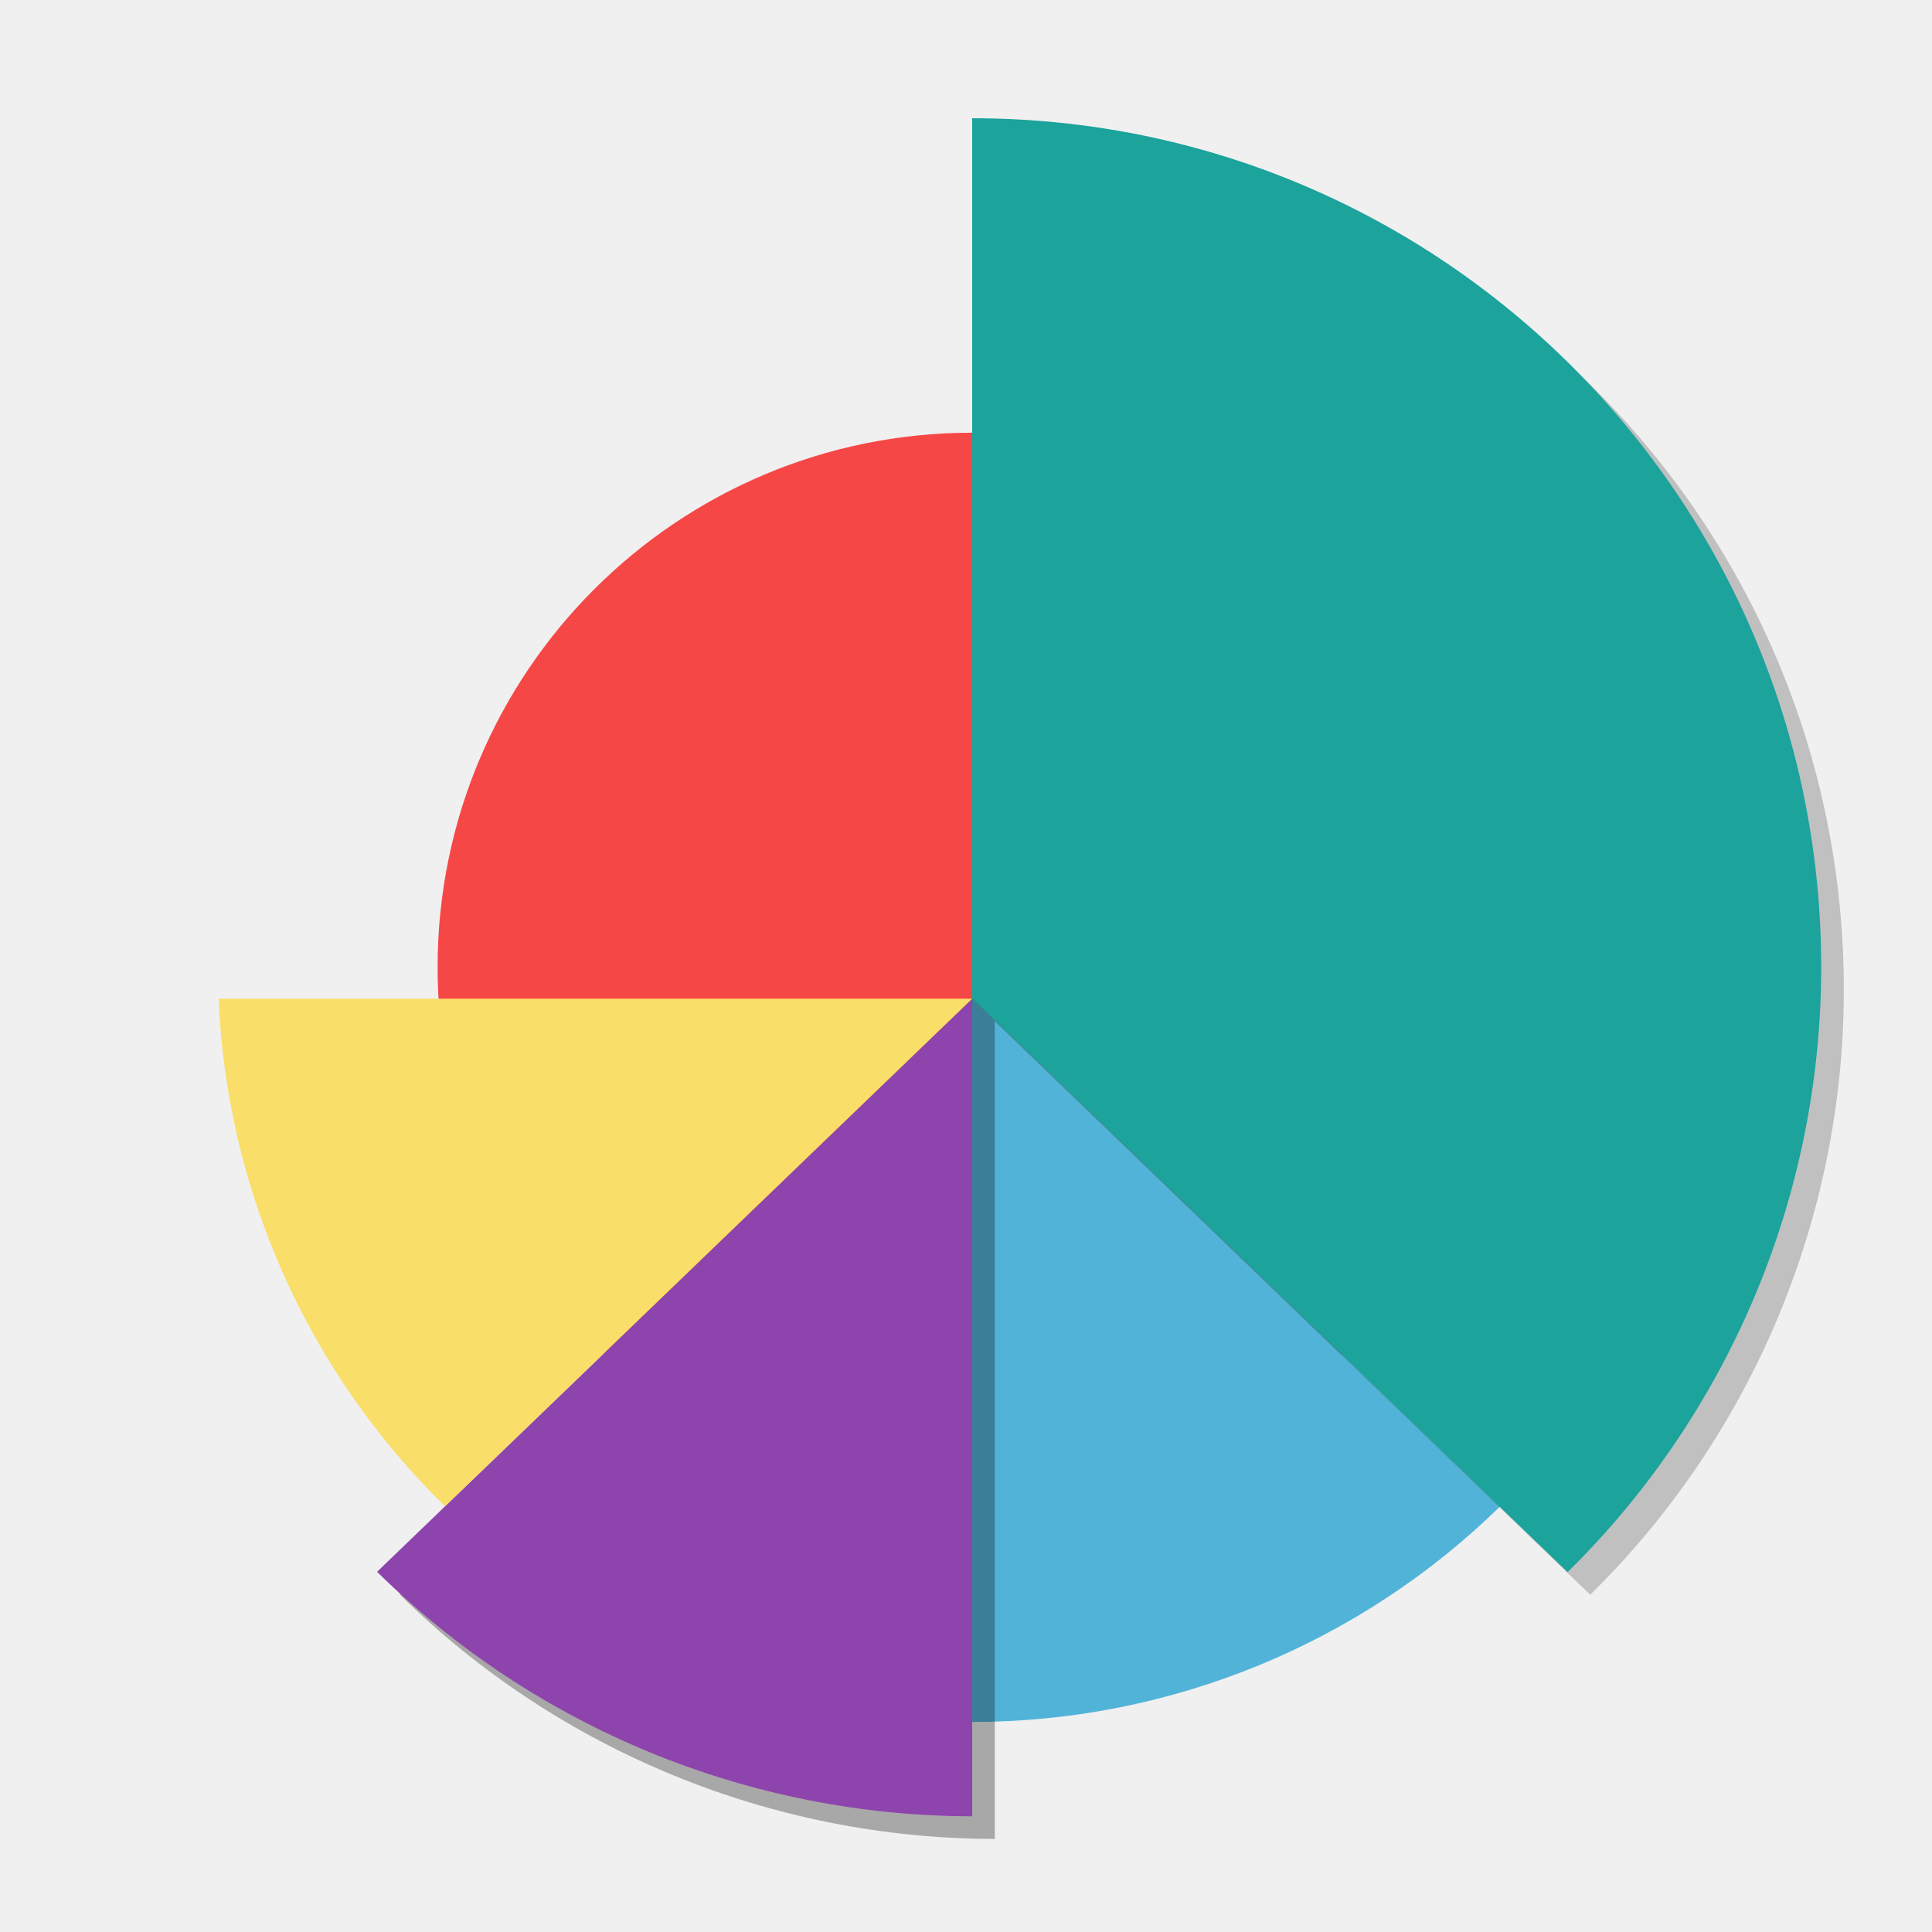
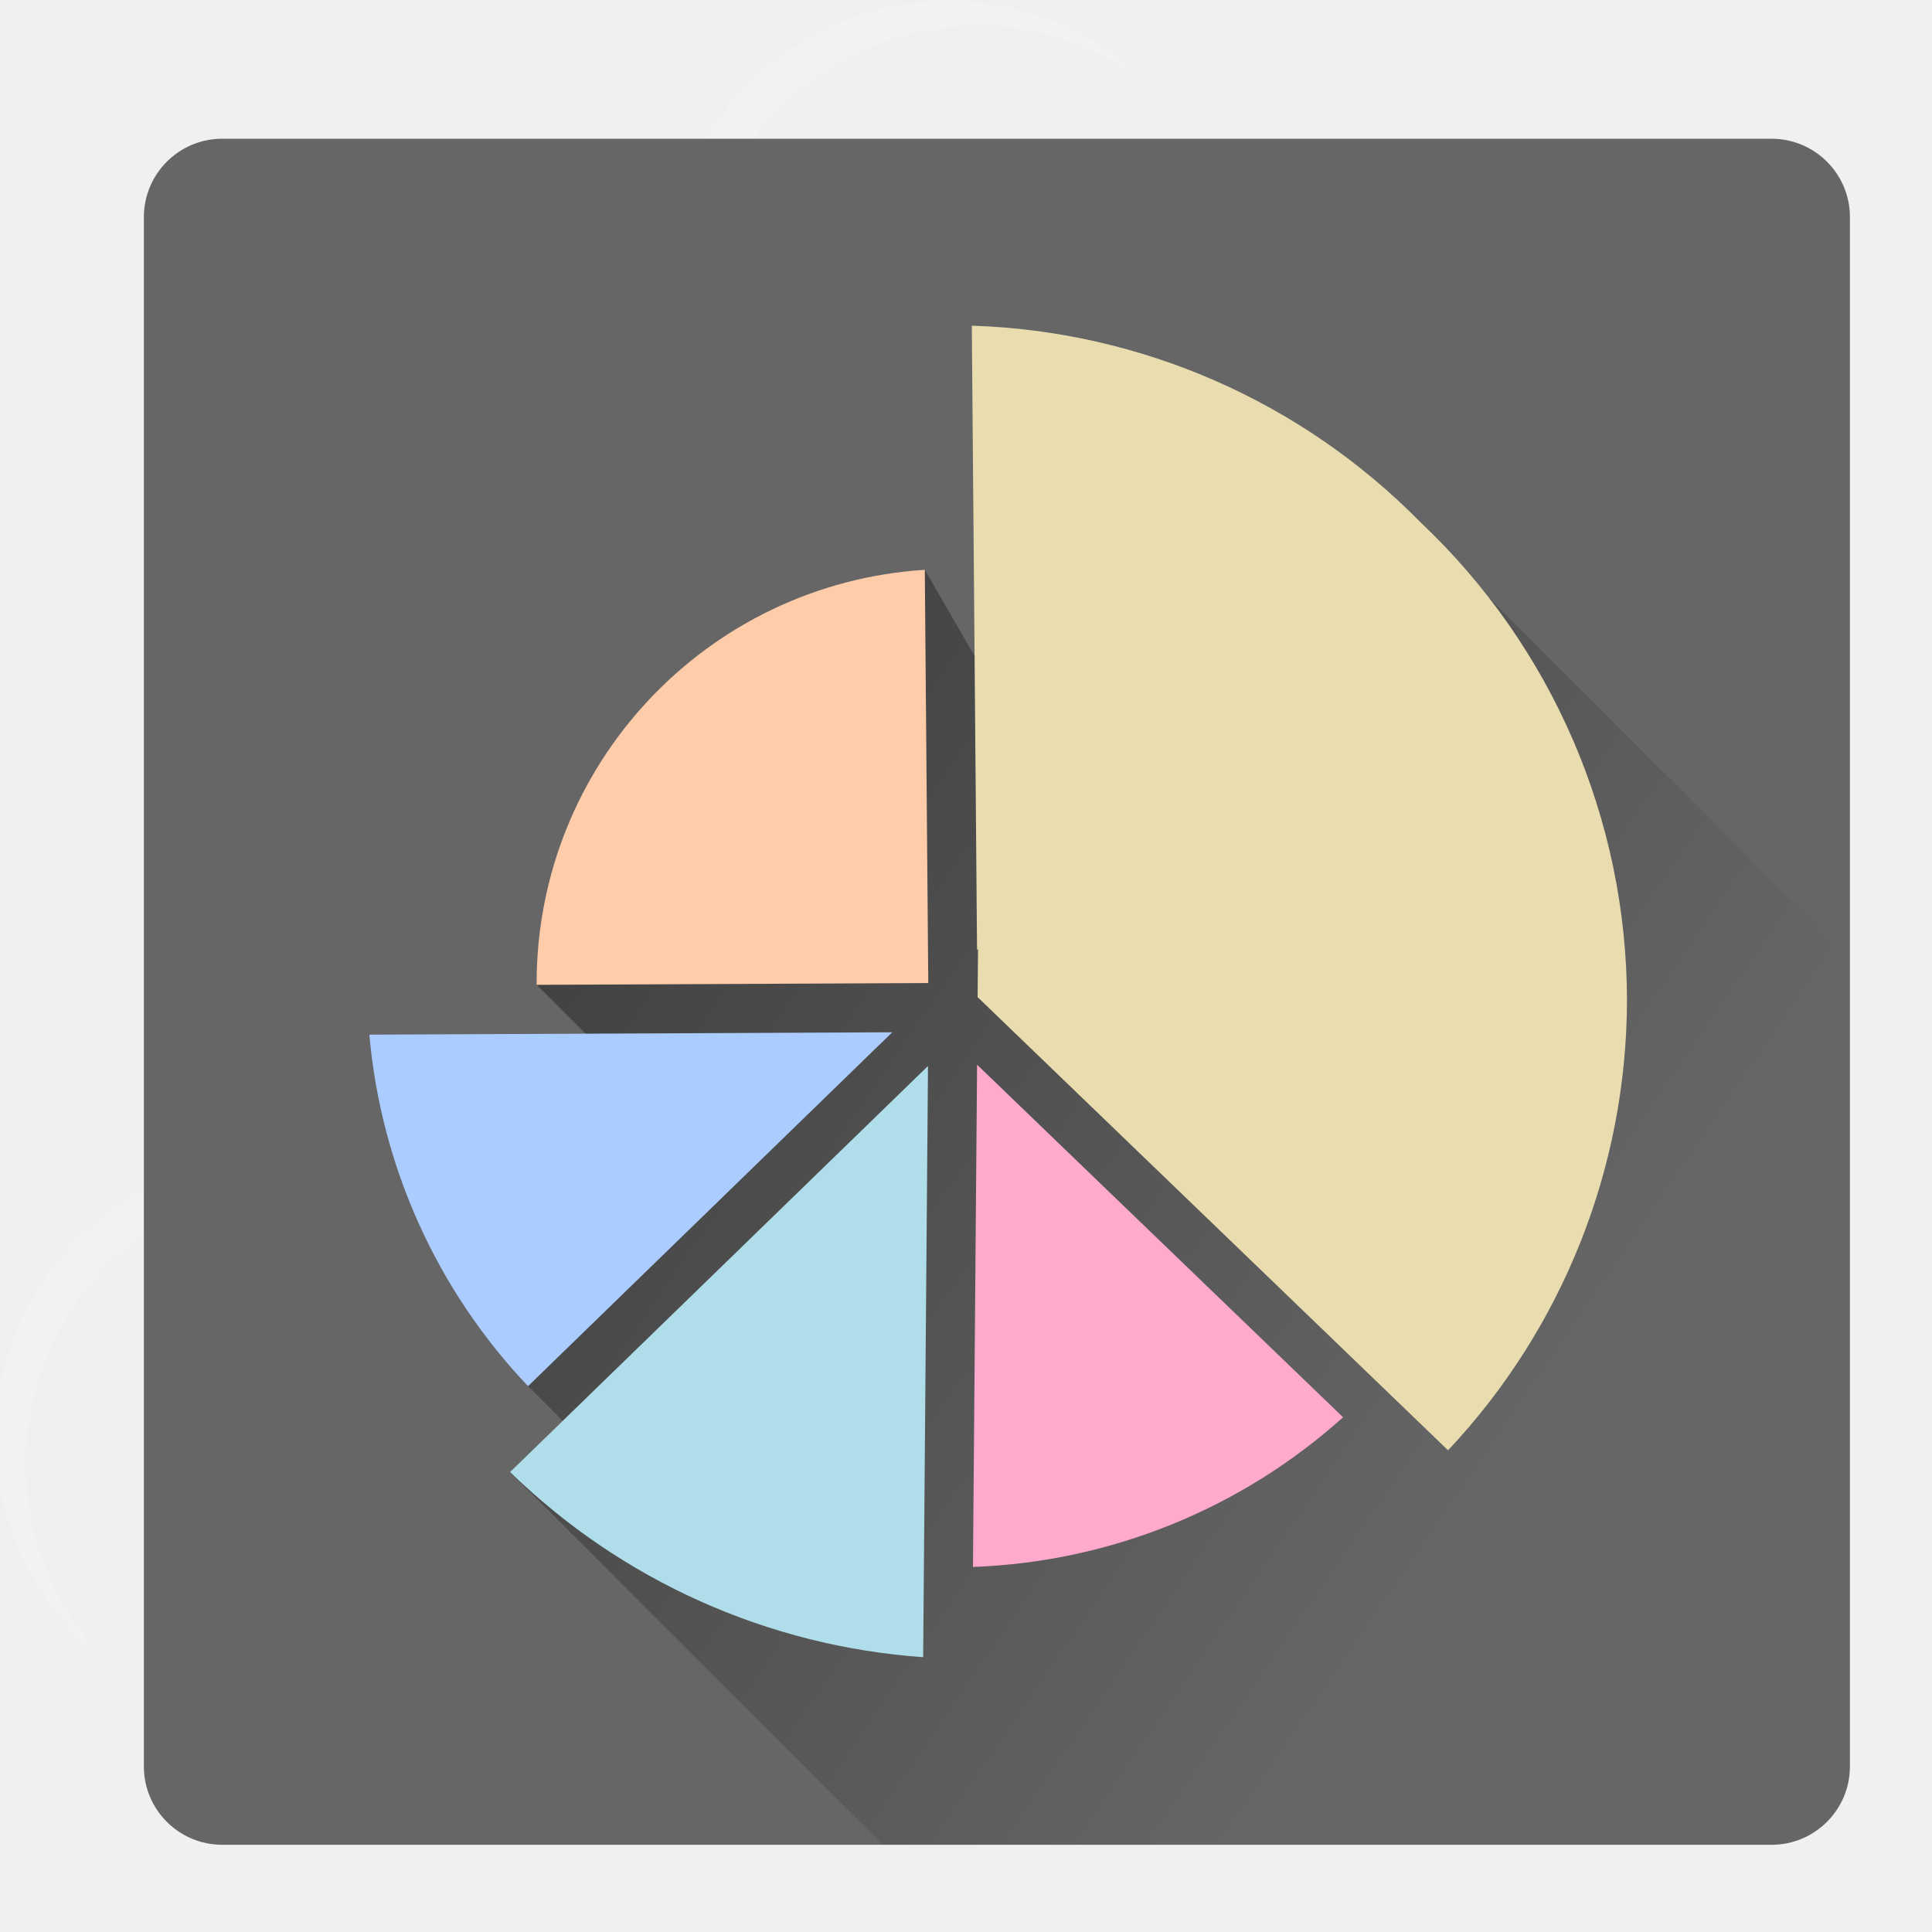
- <svg xmlns="http://www.w3.org/2000/svg" width="512" height="512" viewBox="0 0 512 512" id="svg2" version="1.1">
-   <defs id="defs4" />
-   <g id="layer1" transform="translate(0,-610.5196)">
-     <circle style="opacity:1;fill:#f64747;fill-opacity:1;stroke:none;stroke-width:0.833;stroke-linecap:round;stroke-linejoin:miter;stroke-miterlimit:4;stroke-dasharray:none;stroke-opacity:0.299" id="path4241" cx="257.637" cy="866.857" r="141.667" />
-     <path style="opacity:1;fill:#52b3d9;fill-opacity:1;stroke:none;stroke-width:0.833;stroke-linecap:round;stroke-linejoin:miter;stroke-miterlimit:4;stroke-dasharray:none;stroke-opacity:0.299" d="m 257.637,875.19 0,191.667 a 200,200 0 0 0 139.811,-57.031 L 257.637,875.19 Z" id="circle4250" />
-     <path style="opacity:0.3;fill:#000000;fill-opacity:1;stroke:none;stroke-width:0.833;stroke-linecap:round;stroke-linejoin:miter;stroke-miterlimit:4;stroke-dasharray:none;stroke-opacity:0.299" d="M 263.637,868.94 105.923,1033.062 c 42.035,41.453 98.679,64.724 157.715,64.795 z" id="path4236-3" />
-     <path style="opacity:0.2;fill:#000000;fill-opacity:1;stroke:none;stroke-width:0.833;stroke-linecap:round;stroke-linejoin:miter;stroke-miterlimit:4;stroke-dasharray:none;stroke-opacity:0.299" d="m 263.637,647.857 0,233.333 157.796,151.953 a 225,225 0 0 0 67.204,-160.286 225,225 0 0 0 -225,-225 z" id="path4231-7" />
-     <path style="opacity:1;fill:#1ba39c;fill-opacity:1;stroke:none;stroke-width:0.833;stroke-linecap:round;stroke-linejoin:miter;stroke-miterlimit:4;stroke-dasharray:none;stroke-opacity:0.299" d="m 257.637,641.857 0,233.333 157.796,151.953 a 225,225 0 0 0 67.204,-160.286 225,225 0 0 0 -225,-225 z" id="path4231" />
-     <path style="opacity:1;fill:#8e44ad;fill-opacity:1;stroke:none;stroke-width:0.833;stroke-linecap:round;stroke-linejoin:miter;stroke-miterlimit:4;stroke-dasharray:none;stroke-opacity:0.299" d="M 257.637,875.19 99.923,1027.062 a 225,225 0 0 0 157.715,64.795 l 0,-216.667 z" id="path4236" />
-     <path style="opacity:1;fill:#f9de69;fill-opacity:1;stroke:none;stroke-width:0.833;stroke-linecap:round;stroke-linejoin:miter;stroke-miterlimit:4;stroke-dasharray:none;stroke-opacity:0.299" d="m 57.93,875.19 a 200,200 0 0 0 60.01,134.521 l 139.697,-134.521 -199.707,0 z" id="circle4243" />
+ <svg xmlns="http://www.w3.org/2000/svg" xmlns:xlink="http://www.w3.org/1999/xlink" viewBox="0 0 512 512" id="svg2" version="1.1" width="100%" height="100%">
+   <defs id="defs4">
+     <linearGradient id="linearGradient1797">
+       <stop style="stop-color:#000000;stop-opacity:1;" offset="0" id="stop1793" />
+       <stop style="stop-color:#000000;stop-opacity:0;" offset="1" id="stop1795" />
+     </linearGradient>
+     <linearGradient gradientTransform="matrix(0,-1,1,0,-1.5e-6,48)" gradientUnits="userSpaceOnUse" x2="47" x1="1" id="linearGradient3764">
+       <stop id="stop7" style="stop-color:#99b901;stop-opacity:1" />
+       <stop id="stop9" style="stop-color:#a8cd01;stop-opacity:1" offset="1" />
+     </linearGradient>
+     <clipPath id="clipPath-363610498">
+       <g id="g12" transform="translate(0,-1004.362)">
+         <path id="path14" style="fill:#1890d0" transform="matrix(15.33333,0,0,11.5,415,878.8622)" d="m -24,13 c 0,1.105 -0.672,2 -1.5,2 -0.828,0 -1.5,-0.895 -1.5,-2 0,-1.105 0.672,-2 1.5,-2 0.828,0 1.5,0.895 1.5,2 z" />
+       </g>
+     </clipPath>
+     <clipPath id="clipPath-375834240">
+       <g id="g17" transform="translate(0,-1004.362)">
+         <path id="path19" style="fill:#1890d0" transform="matrix(15.33333,0,0,11.5,415,878.8622)" d="m -24,13 c 0,1.105 -0.672,2 -1.5,2 -0.828,0 -1.5,-0.895 -1.5,-2 0,-1.105 0.672,-2 1.5,-2 0.828,0 1.5,0.895 1.5,2 z" />
+       </g>
+     </clipPath>
+     <clipPath clipPathUnits="userSpaceOnUse" id="clipPath4608">
+       <g id="g4610" style="fill:#6ee75c;fill-opacity:1">
+         <path d="M 24,1 C 36.703,1 47,11.297 47,24 47,36.703 36.703,47 24,47 11.297,47 1,36.703 1,24 1,11.297 11.297,1 24,1 z" style="fill:#6ee75c;fill-opacity:1" id="path4612" />
+       </g>
+     </clipPath>
+     <clipPath clipPathUnits="userSpaceOnUse" id="clipPath4614">
+       <g id="g4616" style="fill:#6ee75c;fill-opacity:1">
+         <path d="M 24,1 C 36.703,1 47,11.297 47,24 47,36.703 36.703,47 24,47 11.297,47 1,36.703 1,24 1,11.297 11.297,1 24,1 z" style="fill:#6ee75c;fill-opacity:1" id="path4618" />
+       </g>
+     </clipPath>
+     <clipPath clipPathUnits="userSpaceOnUse" id="clipPath4620">
+       <g id="g4622" style="fill:#6ee75c;fill-opacity:1">
+         <path d="M 24,1 C 36.703,1 47,11.297 47,24 47,36.703 36.703,47 24,47 11.297,47 1,36.703 1,24 1,11.297 11.297,1 24,1 z" style="fill:#6ee75c;fill-opacity:1" id="path4624" />
+       </g>
+     </clipPath>
+     <clipPath clipPathUnits="userSpaceOnUse" id="clipPath4626">
+       <g id="g4628" style="fill:#6ee75c;fill-opacity:1">
+         <path d="M 24,1 C 36.703,1 47,11.297 47,24 47,36.703 36.703,47 24,47 11.297,47 1,36.703 1,24 1,11.297 11.297,1 24,1 z" style="fill:#6ee75c;fill-opacity:1" id="path4630" />
+       </g>
+     </clipPath>
+     <clipPath clipPathUnits="userSpaceOnUse" id="clipPath4632">
+       <g id="g4634" style="fill:#6ee75c;fill-opacity:1">
+         <path d="M 24,1 C 36.703,1 47,11.297 47,24 47,36.703 36.703,47 24,47 11.297,47 1,36.703 1,24 1,11.297 11.297,1 24,1 z" style="fill:#6ee75c;fill-opacity:1" id="path4636" />
+       </g>
+     </clipPath>
+     <clipPath clipPathUnits="userSpaceOnUse" id="clipPath4638">
+       <g id="g4640" style="fill:#6ee75c;fill-opacity:1">
+         <path d="M 24,1 C 36.703,1 47,11.297 47,24 47,36.703 36.703,47 24,47 11.297,47 1,36.703 1,24 1,11.297 11.297,1 24,1 z" style="fill:#6ee75c;fill-opacity:1" id="path4642" />
+       </g>
+     </clipPath>
+     <clipPath clipPathUnits="userSpaceOnUse" id="clipPath4638-8">
+       <g id="g4640-2" style="fill:#6ee75c;fill-opacity:1">
+         <path d="M 24,1 C 36.703,1 47,11.297 47,24 47,36.703 36.703,47 24,47 11.297,47 1,36.703 1,24 1,11.297 11.297,1 24,1 z" style="fill:#6ee75c;fill-opacity:1" id="path4642-2" />
+       </g>
+     </clipPath>
+     <clipPath clipPathUnits="userSpaceOnUse" id="clipPath4632-2">
+       <g id="g4634-0" style="fill:#6ee75c;fill-opacity:1">
+         <path d="M 24,1 C 36.703,1 47,11.297 47,24 47,36.703 36.703,47 24,47 11.297,47 1,36.703 1,24 1,11.297 11.297,1 24,1 z" style="fill:#6ee75c;fill-opacity:1" id="path4636-0" />
+       </g>
+     </clipPath>
+     <clipPath clipPathUnits="userSpaceOnUse" id="clipPath4626-7">
+       <g id="g4628-3" style="fill:#6ee75c;fill-opacity:1">
+         <path d="M 24,1 C 36.703,1 47,11.297 47,24 47,36.703 36.703,47 24,47 11.297,47 1,36.703 1,24 1,11.297 11.297,1 24,1 z" style="fill:#6ee75c;fill-opacity:1" id="path4630-1" />
+       </g>
+     </clipPath>
+     <clipPath clipPathUnits="userSpaceOnUse" id="clipPath4620-3">
+       <g id="g4622-2" style="fill:#6ee75c;fill-opacity:1">
+         <path d="M 24,1 C 36.703,1 47,11.297 47,24 47,36.703 36.703,47 24,47 11.297,47 1,36.703 1,24 1,11.297 11.297,1 24,1 z" style="fill:#6ee75c;fill-opacity:1" id="path4624-6" />
+       </g>
+     </clipPath>
+     <clipPath clipPathUnits="userSpaceOnUse" id="clipPath4614-6">
+       <g id="g4616-6" style="fill:#6ee75c;fill-opacity:1">
+         <path d="M 24,1 C 36.703,1 47,11.297 47,24 47,36.703 36.703,47 24,47 11.297,47 1,36.703 1,24 1,11.297 11.297,1 24,1 z" style="fill:#6ee75c;fill-opacity:1" id="path4618-2" />
+       </g>
+     </clipPath>
+     <clipPath clipPathUnits="userSpaceOnUse" id="clipPath5067">
+       <g id="g5069" style="fill:#6ee75c;fill-opacity:1">
+         <path d="M 24,1 C 36.703,1 47,11.297 47,24 47,36.703 36.703,47 24,47 11.297,47 1,36.703 1,24 1,11.297 11.297,1 24,1 z" style="fill:#6ee75c;fill-opacity:1" id="path5071" />
+       </g>
+     </clipPath>
+     <clipPath id="clipPath-054702263-3">
+       <g transform="translate(0,-1004.362)" id="g17-7">
+         <path d="m -24,13 c 0,1.105 -0.672,2 -1.5,2 -0.828,0 -1.5,-0.895 -1.5,-2 0,-1.105 0.672,-2 1.5,-2 0.828,0 1.5,0.895 1.5,2 z" transform="matrix(15.33333,0,0,11.5,415,878.8622)" style="fill:#1890d0" id="path19-4" />
+       </g>
+     </clipPath>
+     <filter id="filter3826" height="1" width="1" y="0" x="0" color-interpolation-filters="sRGB">
+       <feTurbulence id="feTurbulence3828" type="fractalNoise" numOctaves="3" baseFrequency="1" seed="0" result="result0" />
+       <feColorMatrix id="feColorMatrix3830" result="result4" values="0" type="saturate" />
+       <feComposite id="feComposite3832" in2="result4" in="SourceGraphic" operator="arithmetic" k1="1.25" k2="0.5" k3="0.5" result="result2" k4="0" />
+       <feBlend id="feBlend3834" in2="SourceGraphic" result="result5" mode="normal" in="result2" />
+       <feComposite id="feComposite3836" in2="SourceGraphic" in="result5" operator="in" result="result3" />
+     </filter>
+     <clipPath id="clipPath3881" clipPathUnits="userSpaceOnUse">
+       <path transform="translate(-412,-17)" d="m 643,152.5 a 103.5,103.5 0 1 1 -207,0 103.5,103.5 0 1 1 207,0 z" id="path3883" style="fill:#008dff;fill-opacity:1;fill-rule:evenodd;stroke:none" />
+     </clipPath>
+     <clipPath clipPathUnits="userSpaceOnUse" id="clipPath1129">
+       <rect ry="20.769" y="58.1" x="33.392" height="452.122" width="452.122" id="rect1131" style="color:#000000;display:inline;overflow:visible;visibility:visible;fill:#4ec670;fill-opacity:1;fill-rule:evenodd;stroke:none;stroke-width:3.6;marker:none;enable-background:accumulate" />
+     </clipPath>
+     <linearGradient id="linearGradient3783">
+       <stop id="stop3785" offset="0" style="stop-color:#000000;stop-opacity:1;" />
+       <stop id="stop3787" offset="1" style="stop-color:#fb5549;stop-opacity:0;" />
+     </linearGradient>
+     <linearGradient gradientUnits="userSpaceOnUse" y2="1369.831" x2="-1068.817" y1="379.882" x1="-3045.61" id="linearGradient3789" xlink:href="#linearGradient3783" />
+     <clipPath id="clipPath3793" clipPathUnits="userSpaceOnUse">
+       <path style="fill:#fb5549;fill-opacity:1;fill-rule:evenodd;stroke:none" id="path3795" d="m -937.143,872.362 a 762.857,762.857 0 1 1 -1525.714,0 762.857,762.857 0 1 1 1525.714,0 z" />
+     </clipPath>
+     <clipPath id="clipPath3899" clipPathUnits="userSpaceOnUse">
+       <path style="color:#000000;fill:#1cc1c1;fill-opacity:1;fill-rule:evenodd;stroke:none;stroke-width:46.6;marker:none;visibility:visible;display:inline;overflow:visible;enable-background:accumulate" d="m 54.286,83.429 407.143,0 c 16.62,0 30,13.38 30,30 0,48.333 -4.286,96.667 -4.286,145 l 0,145 c 0,16.62 -13.38,30 -30,30 l -397.143,0 c -16.62,0 -30,-13.38 -30,-30 l 0,-145 c 0,-48.333 -5.714,-96.667 -5.714,-145 0,-16.62 13.38,-30 30,-30 z" id="path3901" />
+     </clipPath>
+     <clipPath id="clipPath4230" clipPathUnits="userSpaceOnUse">
+       <path style="color:#000000;display:inline;overflow:visible;visibility:visible;fill:#708299;fill-opacity:1;fill-rule:evenodd;stroke:none;stroke-width:46.6;marker:none;enable-background:accumulate" d="m 54.286,623.791 407.143,0 c 16.62,0 30,13.38 30,30 0,48.333 -4.286,96.667 -4.286,145 l 0,145 c 0,16.62 -13.38,30 -30,30 l -397.143,0 c -16.62,0 -30,-13.38 -30,-30 l 0,-145 c 0,-48.333 -5.714,-96.667 -5.714,-145 0,-16.62 13.38,-30 30,-30 z" id="path4232" />
+     </clipPath>
+     <linearGradient gradientTransform="matrix(0,-1,1,0,-1.5e-6,48)" gradientUnits="userSpaceOnUse" x2="47" x1="1" id="linearGradient3764-5">
+       <stop id="stop7-6" style="stop-color:#99b901;stop-opacity:1" />
+       <stop id="stop9-2" style="stop-color:#a8cd01;stop-opacity:1" offset="1" />
+     </linearGradient>
+     <clipPath id="clipPath-363610498-9">
+       <g id="g12-1" transform="translate(0,-1004.362)">
+         <path id="path14-2" style="fill:#1890d0" transform="matrix(15.33333,0,0,11.5,415,878.8622)" d="m -24,13 c 0,1.105 -0.672,2 -1.5,2 -0.828,0 -1.5,-0.895 -1.5,-2 0,-1.105 0.672,-2 1.5,-2 0.828,0 1.5,0.895 1.5,2 z" />
+       </g>
+     </clipPath>
+     <clipPath id="clipPath-375834240-7">
+       <g id="g17-0" transform="translate(0,-1004.362)">
+         <path id="path19-9" style="fill:#1890d0" transform="matrix(15.33333,0,0,11.5,415,878.8622)" d="m -24,13 c 0,1.105 -0.672,2 -1.5,2 -0.828,0 -1.5,-0.895 -1.5,-2 0,-1.105 0.672,-2 1.5,-2 0.828,0 1.5,0.895 1.5,2 z" />
+       </g>
+     </clipPath>
+     <clipPath clipPathUnits="userSpaceOnUse" id="clipPath4608-3">
+       <g id="g4610-6" style="fill:#6ee75c;fill-opacity:1">
+         <path d="M 24,1 C 36.703,1 47,11.297 47,24 47,36.703 36.703,47 24,47 11.297,47 1,36.703 1,24 1,11.297 11.297,1 24,1 z" style="fill:#6ee75c;fill-opacity:1" id="path4612-0" />
+       </g>
+     </clipPath>
+     <clipPath clipPathUnits="userSpaceOnUse" id="clipPath4614-62">
+       <g id="g4616-61" style="fill:#6ee75c;fill-opacity:1">
+         <path d="M 24,1 C 36.703,1 47,11.297 47,24 47,36.703 36.703,47 24,47 11.297,47 1,36.703 1,24 1,11.297 11.297,1 24,1 z" style="fill:#6ee75c;fill-opacity:1" id="path4618-8" />
+       </g>
+     </clipPath>
+     <clipPath clipPathUnits="userSpaceOnUse" id="clipPath4620-7">
+       <g id="g4622-9" style="fill:#6ee75c;fill-opacity:1">
+         <path d="M 24,1 C 36.703,1 47,11.297 47,24 47,36.703 36.703,47 24,47 11.297,47 1,36.703 1,24 1,11.297 11.297,1 24,1 z" style="fill:#6ee75c;fill-opacity:1" id="path4624-2" />
+       </g>
+     </clipPath>
+     <clipPath clipPathUnits="userSpaceOnUse" id="clipPath4626-0">
+       <g id="g4628-2" style="fill:#6ee75c;fill-opacity:1">
+         <path d="M 24,1 C 36.703,1 47,11.297 47,24 47,36.703 36.703,47 24,47 11.297,47 1,36.703 1,24 1,11.297 11.297,1 24,1 z" style="fill:#6ee75c;fill-opacity:1" id="path4630-3" />
+       </g>
+     </clipPath>
+     <clipPath clipPathUnits="userSpaceOnUse" id="clipPath4632-7">
+       <g id="g4634-5" style="fill:#6ee75c;fill-opacity:1">
+         <path d="M 24,1 C 36.703,1 47,11.297 47,24 47,36.703 36.703,47 24,47 11.297,47 1,36.703 1,24 1,11.297 11.297,1 24,1 z" style="fill:#6ee75c;fill-opacity:1" id="path4636-9" />
+       </g>
+     </clipPath>
+     <clipPath clipPathUnits="userSpaceOnUse" id="clipPath4638-2">
+       <g id="g4640-28" style="fill:#6ee75c;fill-opacity:1">
+         <path d="M 24,1 C 36.703,1 47,11.297 47,24 47,36.703 36.703,47 24,47 11.297,47 1,36.703 1,24 1,11.297 11.297,1 24,1 z" style="fill:#6ee75c;fill-opacity:1" id="path4642-9" />
+       </g>
+     </clipPath>
+     <clipPath clipPathUnits="userSpaceOnUse" id="clipPath4638-8-7">
+       <g id="g4640-2-3" style="fill:#6ee75c;fill-opacity:1">
+         <path d="M 24,1 C 36.703,1 47,11.297 47,24 47,36.703 36.703,47 24,47 11.297,47 1,36.703 1,24 1,11.297 11.297,1 24,1 z" style="fill:#6ee75c;fill-opacity:1" id="path4642-2-6" />
+       </g>
+     </clipPath>
+     <clipPath clipPathUnits="userSpaceOnUse" id="clipPath4632-2-1">
+       <g id="g4634-0-2" style="fill:#6ee75c;fill-opacity:1">
+         <path d="M 24,1 C 36.703,1 47,11.297 47,24 47,36.703 36.703,47 24,47 11.297,47 1,36.703 1,24 1,11.297 11.297,1 24,1 z" style="fill:#6ee75c;fill-opacity:1" id="path4636-0-9" />
+       </g>
+     </clipPath>
+     <clipPath clipPathUnits="userSpaceOnUse" id="clipPath4626-7-3">
+       <g id="g4628-3-1" style="fill:#6ee75c;fill-opacity:1">
+         <path d="M 24,1 C 36.703,1 47,11.297 47,24 47,36.703 36.703,47 24,47 11.297,47 1,36.703 1,24 1,11.297 11.297,1 24,1 z" style="fill:#6ee75c;fill-opacity:1" id="path4630-1-9" />
+       </g>
+     </clipPath>
+     <clipPath clipPathUnits="userSpaceOnUse" id="clipPath4620-3-4">
+       <g id="g4622-2-7" style="fill:#6ee75c;fill-opacity:1">
+         <path d="M 24,1 C 36.703,1 47,11.297 47,24 47,36.703 36.703,47 24,47 11.297,47 1,36.703 1,24 1,11.297 11.297,1 24,1 z" style="fill:#6ee75c;fill-opacity:1" id="path4624-6-8" />
+       </g>
+     </clipPath>
+     <clipPath clipPathUnits="userSpaceOnUse" id="clipPath4614-6-4">
+       <g id="g4616-6-5" style="fill:#6ee75c;fill-opacity:1">
+         <path d="M 24,1 C 36.703,1 47,11.297 47,24 47,36.703 36.703,47 24,47 11.297,47 1,36.703 1,24 1,11.297 11.297,1 24,1 z" style="fill:#6ee75c;fill-opacity:1" id="path4618-2-0" />
+       </g>
+     </clipPath>
+     <clipPath clipPathUnits="userSpaceOnUse" id="clipPath5067-3">
+       <g id="g5069-6" style="fill:#6ee75c;fill-opacity:1">
+         <path d="M 24,1 C 36.703,1 47,11.297 47,24 47,36.703 36.703,47 24,47 11.297,47 1,36.703 1,24 1,11.297 11.297,1 24,1 z" style="fill:#6ee75c;fill-opacity:1" id="path5071-1" />
+       </g>
+     </clipPath>
+     <clipPath id="clipPath-054702263-3-0">
+       <g transform="translate(0,-1004.362)" id="g17-7-6">
+         <path d="m -24,13 c 0,1.105 -0.672,2 -1.5,2 -0.828,0 -1.5,-0.895 -1.5,-2 0,-1.105 0.672,-2 1.5,-2 0.828,0 1.5,0.895 1.5,2 z" transform="matrix(15.33333,0,0,11.5,415,878.8622)" style="fill:#1890d0" id="path19-4-3" />
+       </g>
+     </clipPath>
+     <filter id="filter3826-2" height="1" width="1" y="0" x="0" color-interpolation-filters="sRGB">
+       <feTurbulence id="feTurbulence3828-0" type="fractalNoise" numOctaves="3" baseFrequency="1" seed="0" result="result0" />
+       <feColorMatrix id="feColorMatrix3830-6" result="result4" values="0" type="saturate" />
+       <feComposite id="feComposite3832-1" in2="result4" in="SourceGraphic" operator="arithmetic" k1="1.25" k2="0.5" k3="0.5" result="result2" k4="0" />
+       <feBlend id="feBlend3834-5" in2="SourceGraphic" result="result5" mode="normal" in="result2" />
+       <feComposite id="feComposite3836-5" in2="SourceGraphic" in="result5" operator="in" result="result3" />
+     </filter>
+     <clipPath id="clipPath3881-4" clipPathUnits="userSpaceOnUse">
+       <path transform="translate(-412,-17)" d="m 643,152.5 a 103.5,103.5 0 1 1 -207,0 103.5,103.5 0 1 1 207,0 z" id="path3883-7" style="fill:#008dff;fill-opacity:1;fill-rule:evenodd;stroke:none" />
+     </clipPath>
+     <clipPath clipPathUnits="userSpaceOnUse" id="clipPath1129-6">
+       <rect ry="20.769" y="58.1" x="33.392" height="452.122" width="452.122" id="rect1131-5" style="color:#000000;display:inline;overflow:visible;visibility:visible;fill:#4ec670;fill-opacity:1;fill-rule:evenodd;stroke:none;stroke-width:3.6;marker:none;enable-background:accumulate" />
+     </clipPath>
+     <clipPath id="clipPath1033" clipPathUnits="userSpaceOnUse">
+       <path style="color:#000000;display:inline;overflow:visible;visibility:visible;fill:#5782c5;fill-opacity:1;fill-rule:evenodd;stroke:none;stroke-width:46.6;marker:none;enable-background:accumulate" d="M 54.286,623.791 H 461.429 c 16.62,0 30,13.38 30,30 0,48.333 -4.286,96.667 -4.286,145 v 145 c 0,16.62 -13.38,30 -30,30 H 60 c -16.62,0 -30,-13.38 -30,-30 v -145 c 0,-48.333 -5.714,-96.667 -5.714,-145 0,-16.62 13.38,-30 30,-30 z" id="path1035" />
+     </clipPath>
+     <linearGradient xlink:href="#linearGradient1797" id="linearGradient1799" x1="-304.168" y1="-3.736" x2="356.469" y2="449.363" gradientUnits="userSpaceOnUse" />
+     <clipPath clipPathUnits="userSpaceOnUse" id="clipPath1803">
+       <rect ry="20.769" y="36.767" x="38.127" height="452.122" width="452.122" id="rect1805" style="color:#000000;display:inline;overflow:visible;visibility:visible;fill:#6f7c91;fill-opacity:1;fill-rule:evenodd;stroke:none;stroke-width:3.6;marker:none;enable-background:accumulate" />
+     </clipPath>
+   </defs>
+   <g id="layer1" style="opacity:0.129;display:inline" transform="translate(0,464)" />
+   <g id="g33" transform="translate(0,464)">
+     <g clip-path="url(#clipPath-363610498)" id="g35">
+       <g id="g37" transform="translate(1,1)">
+         <g id="g39" style="opacity:0.1">
+           
+         </g>
+       </g>
+     </g>
+   </g>
+   <g id="g41" transform="translate(0,464)">
+     <g clip-path="url(#clipPath-375834240)" id="g43">
+       
+     </g>
+   </g>
+   <path style="color:#000000;font-style:normal;font-variant:normal;font-weight:normal;font-stretch:normal;font-size:medium;line-height:normal;font-family:Sans;-inkscape-font-specification:Sans;text-indent:0;text-align:start;text-decoration:none;text-decoration-line:none;letter-spacing:normal;word-spacing:normal;text-transform:none;writing-mode:lr-tb;direction:ltr;baseline-shift:baseline;text-anchor:start;display:inline;overflow:visible;visibility:visible;fill:#ffffff;fill-opacity:0.14;fill-rule:evenodd;stroke:none;stroke-width:3.6;marker:none;enable-background:accumulate" d="m 251.244,0.255 c -41.265,0 -74.982,33.717 -74.982,74.982 0,23.795 11.411,44.582 28.813,58.32 v 23.606 c -47.405,18.675 -81.231,64.167 -81.231,118.028 0,8.597 1.834,16.615 3.471,24.647 l -23.258,13.191 c -9.262,-4.211 -19.572,-6.943 -30.548,-6.943 -41.265,0 -74.635,33.777 -74.635,74.982 0,24.154 11.688,45.705 29.507,59.361 C 15.057,426.938 6.857,408.443 6.857,388.011 c 0,-41.206 33.37,-75.329 74.635,-75.329 10.977,0 20.939,3.079 30.201,7.29 l 23.258,-13.538 c -1.637,-8.032 -3.471,-15.703 -3.471,-24.3 0,-53.861 34.173,-99.353 81.578,-118.028 v -23.606 c -17.401,-13.737 -28.813,-34.524 -28.813,-58.32 0,-41.265 33.717,-75.33 74.982,-75.33 16.68,0 31.963,5.599 44.434,14.927 C 290.121,8.349 271.699,0.255 251.244,0.255 Z M 305.397,160.981 v 3.471 c 11.818,4.688 22.811,11.037 32.631,18.746 -9.704,-8.985 -20.495,-16.48 -32.631,-22.217 z m 79.148,139.898 c -0.101,0.589 -0.249,1.147 -0.347,1.736 l 26.383,15.274 c 8.171,-3.077 16.776,-5.207 26.036,-5.207 16.68,0 31.963,5.599 44.434,14.927 -13.54,-13.429 -31.963,-21.523 -52.418,-21.523 -9.26,0 -17.865,2.13 -26.036,5.207 z m -28.466,92.687 c 3.384,19.348 13.891,36.282 28.813,47.558 -11.393,-11.441 -19.209,-26.489 -21.523,-43.393 z" id="path3896" />
+   <rect style="color:#000000;display:inline;overflow:visible;visibility:visible;fill:#666666;fill-opacity:1;fill-rule:evenodd;stroke:none;stroke-width:3.6;marker:none;enable-background:accumulate" id="rect3948" width="452.122" height="452.122" x="38.127" y="36.767" ry="20.769" />
+   <path style="fill:#000000;stroke-width:5.111" d="" id="path849" />
+   <path style="fill:#000000;stroke-width:5.111" d="" id="path847" />
+   <path style="fill:url(#linearGradient1799);stroke:none;stroke-width:1px;stroke-linecap:butt;stroke-linejoin:miter;stroke-opacity:1;fill-opacity:1" d="M 601.442,365.268 385.912,149.737 269.872,193.945 245.082,151.007 142.229,260.993 l 35.577,35.577 -37.867,70.778 24.93,24.93 -29.692,-2.176 111.606,111.606 377.618,22.144 z" id="path1787" clip-path="url(#clipPath1803)" />
+   <g id="g945" transform="translate(0,-19.76296)">
+     <path style="opacity:1;fill:#ffaacc;fill-opacity:1;stroke:none;stroke-width:0.646;stroke-linecap:round;stroke-linejoin:miter;stroke-miterlimit:4;stroke-dasharray:none;stroke-opacity:0.299" d="m 258.934,301.92 -1.088,133.098 c 36.332,-1.317 71.046,-15.356 98.078,-39.666 z" id="path938" />
+     <path style="opacity:1;fill:#e9ddaf;fill-opacity:1;stroke:none;stroke-width:0.646;stroke-linecap:round;stroke-linejoin:miter;stroke-miterlimit:4;stroke-dasharray:none;stroke-opacity:0.299" d="m 257.539,106.072 1.389,165.428 0.256,-0.248 -0.104,12.76 124.668,120.092 c 30.368,-32.265 47.322,-74.877 47.42,-119.186 -0.038,-47.947 -19.808,-93.766 -54.664,-126.689 -31.463,-32.05 -74.075,-50.732 -118.965,-52.156 z" id="path930" />
+     <path style="opacity:1;fill:#ffccaa;fill-opacity:1;stroke:none;stroke-width:0.646;stroke-linecap:round;stroke-linejoin:miter;stroke-miterlimit:4;stroke-dasharray:none;stroke-opacity:0.299" d="m 245.082,170.77 c -57.792,3.677 -102.804,51.587 -102.871,109.496 0.006,0.163 0.011,0.327 0.018,0.49 l 103.773,-0.473 z" id="path932" />
+     <path style="opacity:1;fill:#aaccff;fill-opacity:1;stroke:none;stroke-width:0.646;stroke-linecap:round;stroke-linejoin:miter;stroke-miterlimit:4;stroke-dasharray:none;stroke-opacity:0.299" d="m 236.463,293.326 -138.584,0.631 c 3.09,34.912 17.916,67.748 42.061,93.154 z" id="path934" />
+     <path style="opacity:1;fill:#afdde9;fill-opacity:1;stroke:none;stroke-width:0.646;stroke-linecap:round;stroke-linejoin:miter;stroke-miterlimit:4;stroke-dasharray:none;stroke-opacity:0.299" d="M 245.93,302.256 135.178,409.865 c 29.625,28.865 68.446,46.181 109.471,49.072 z" id="path936" />
  </g>
</svg>
